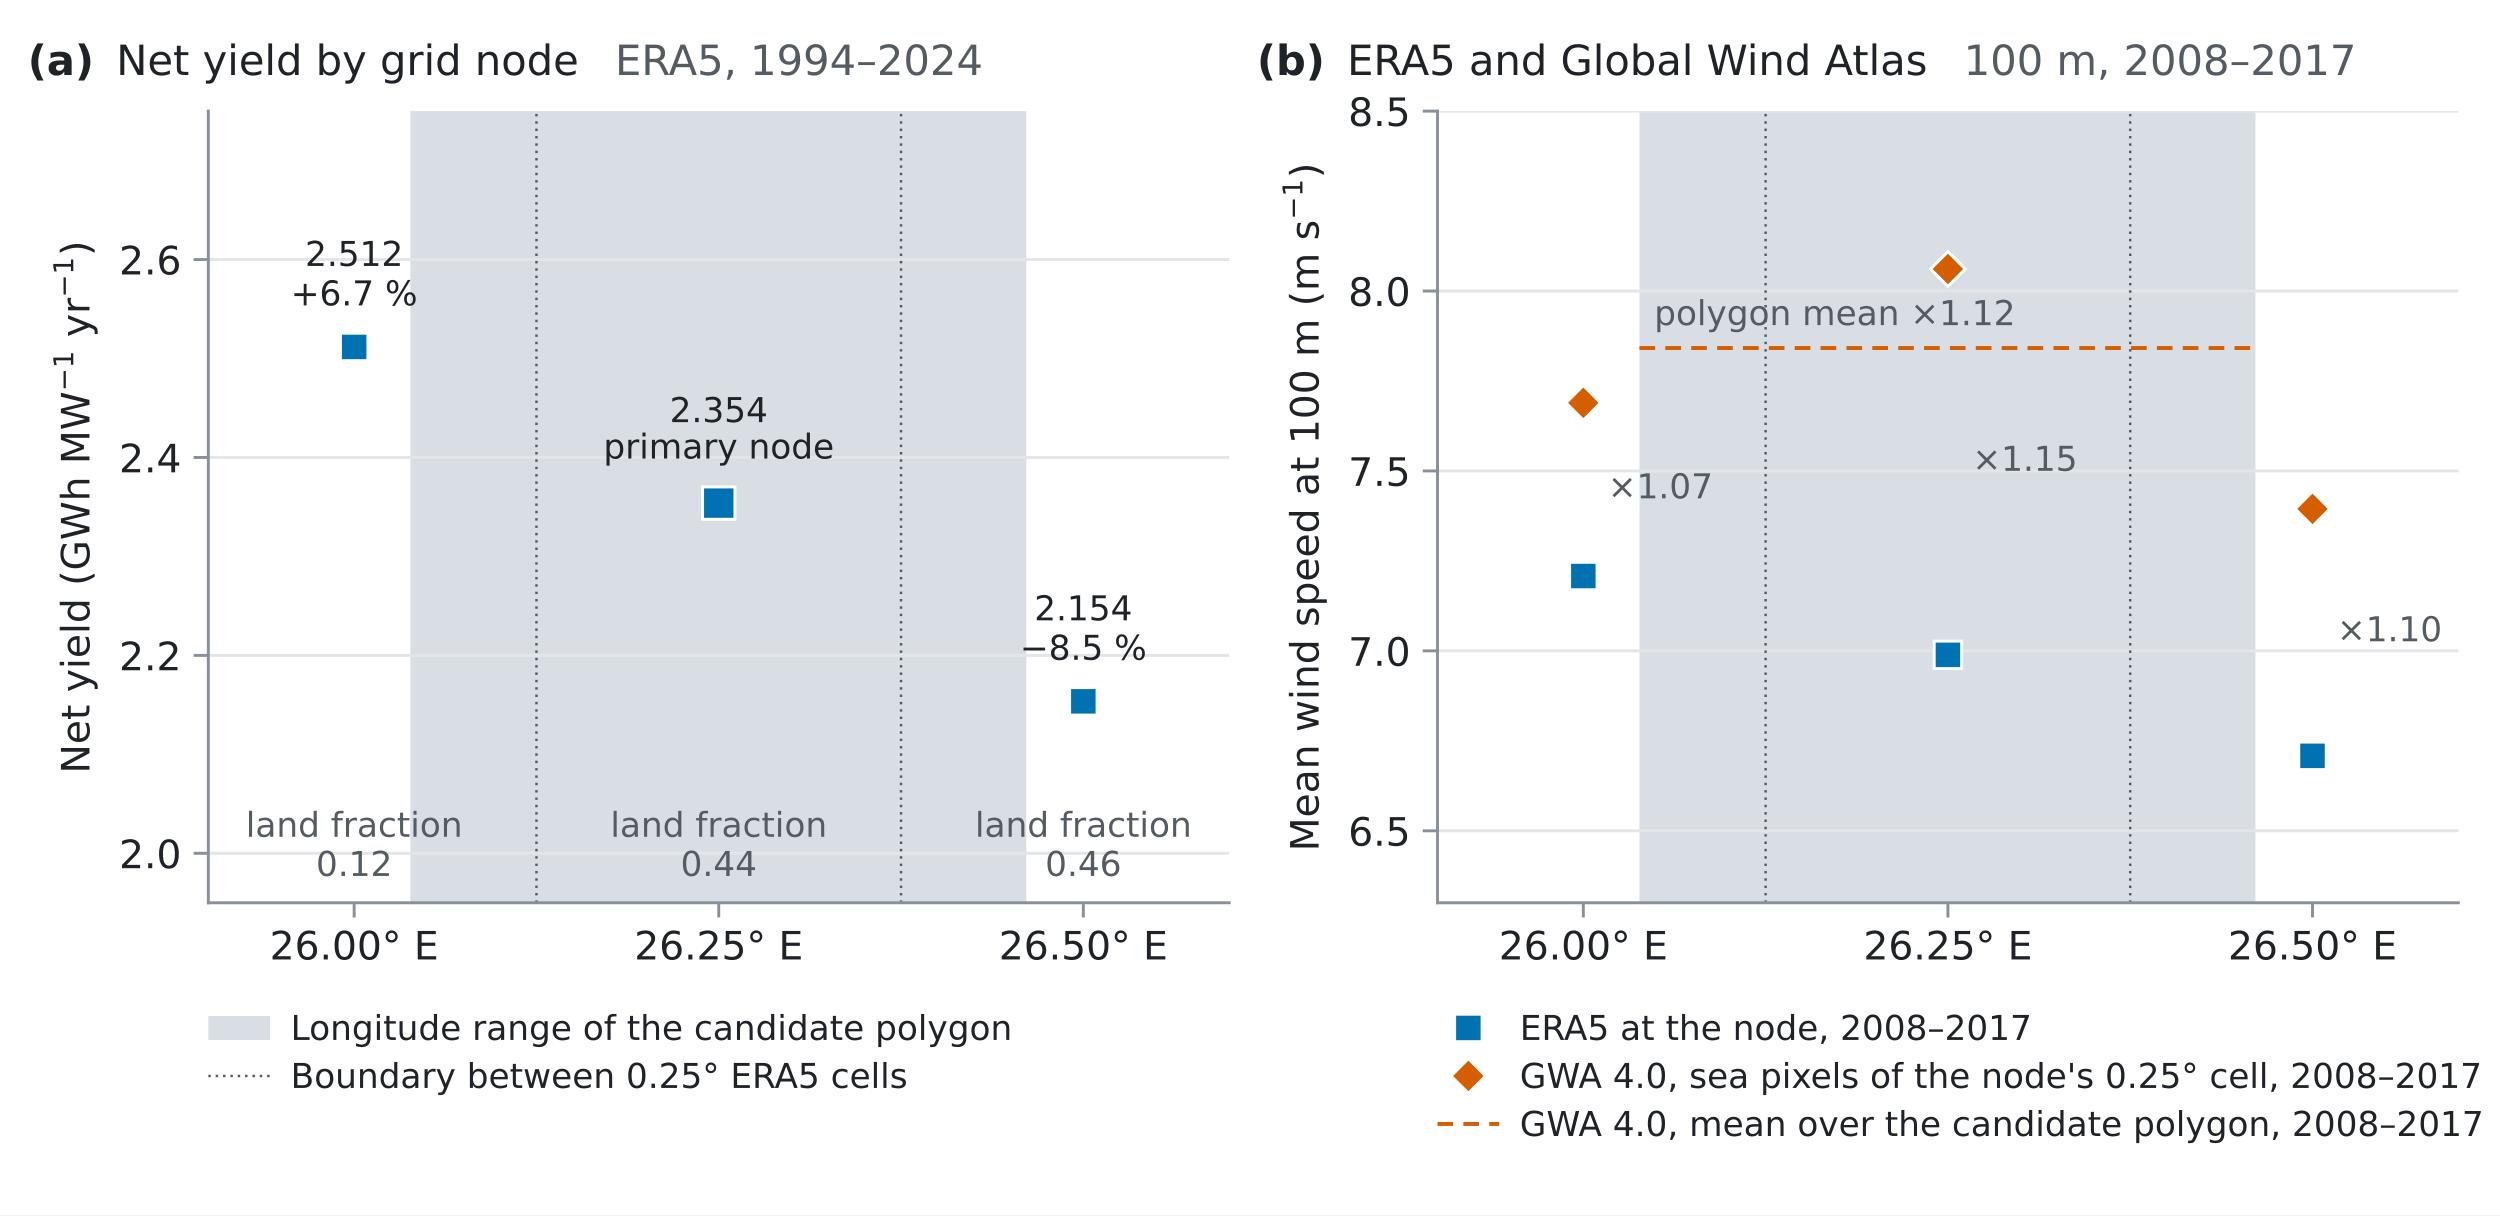
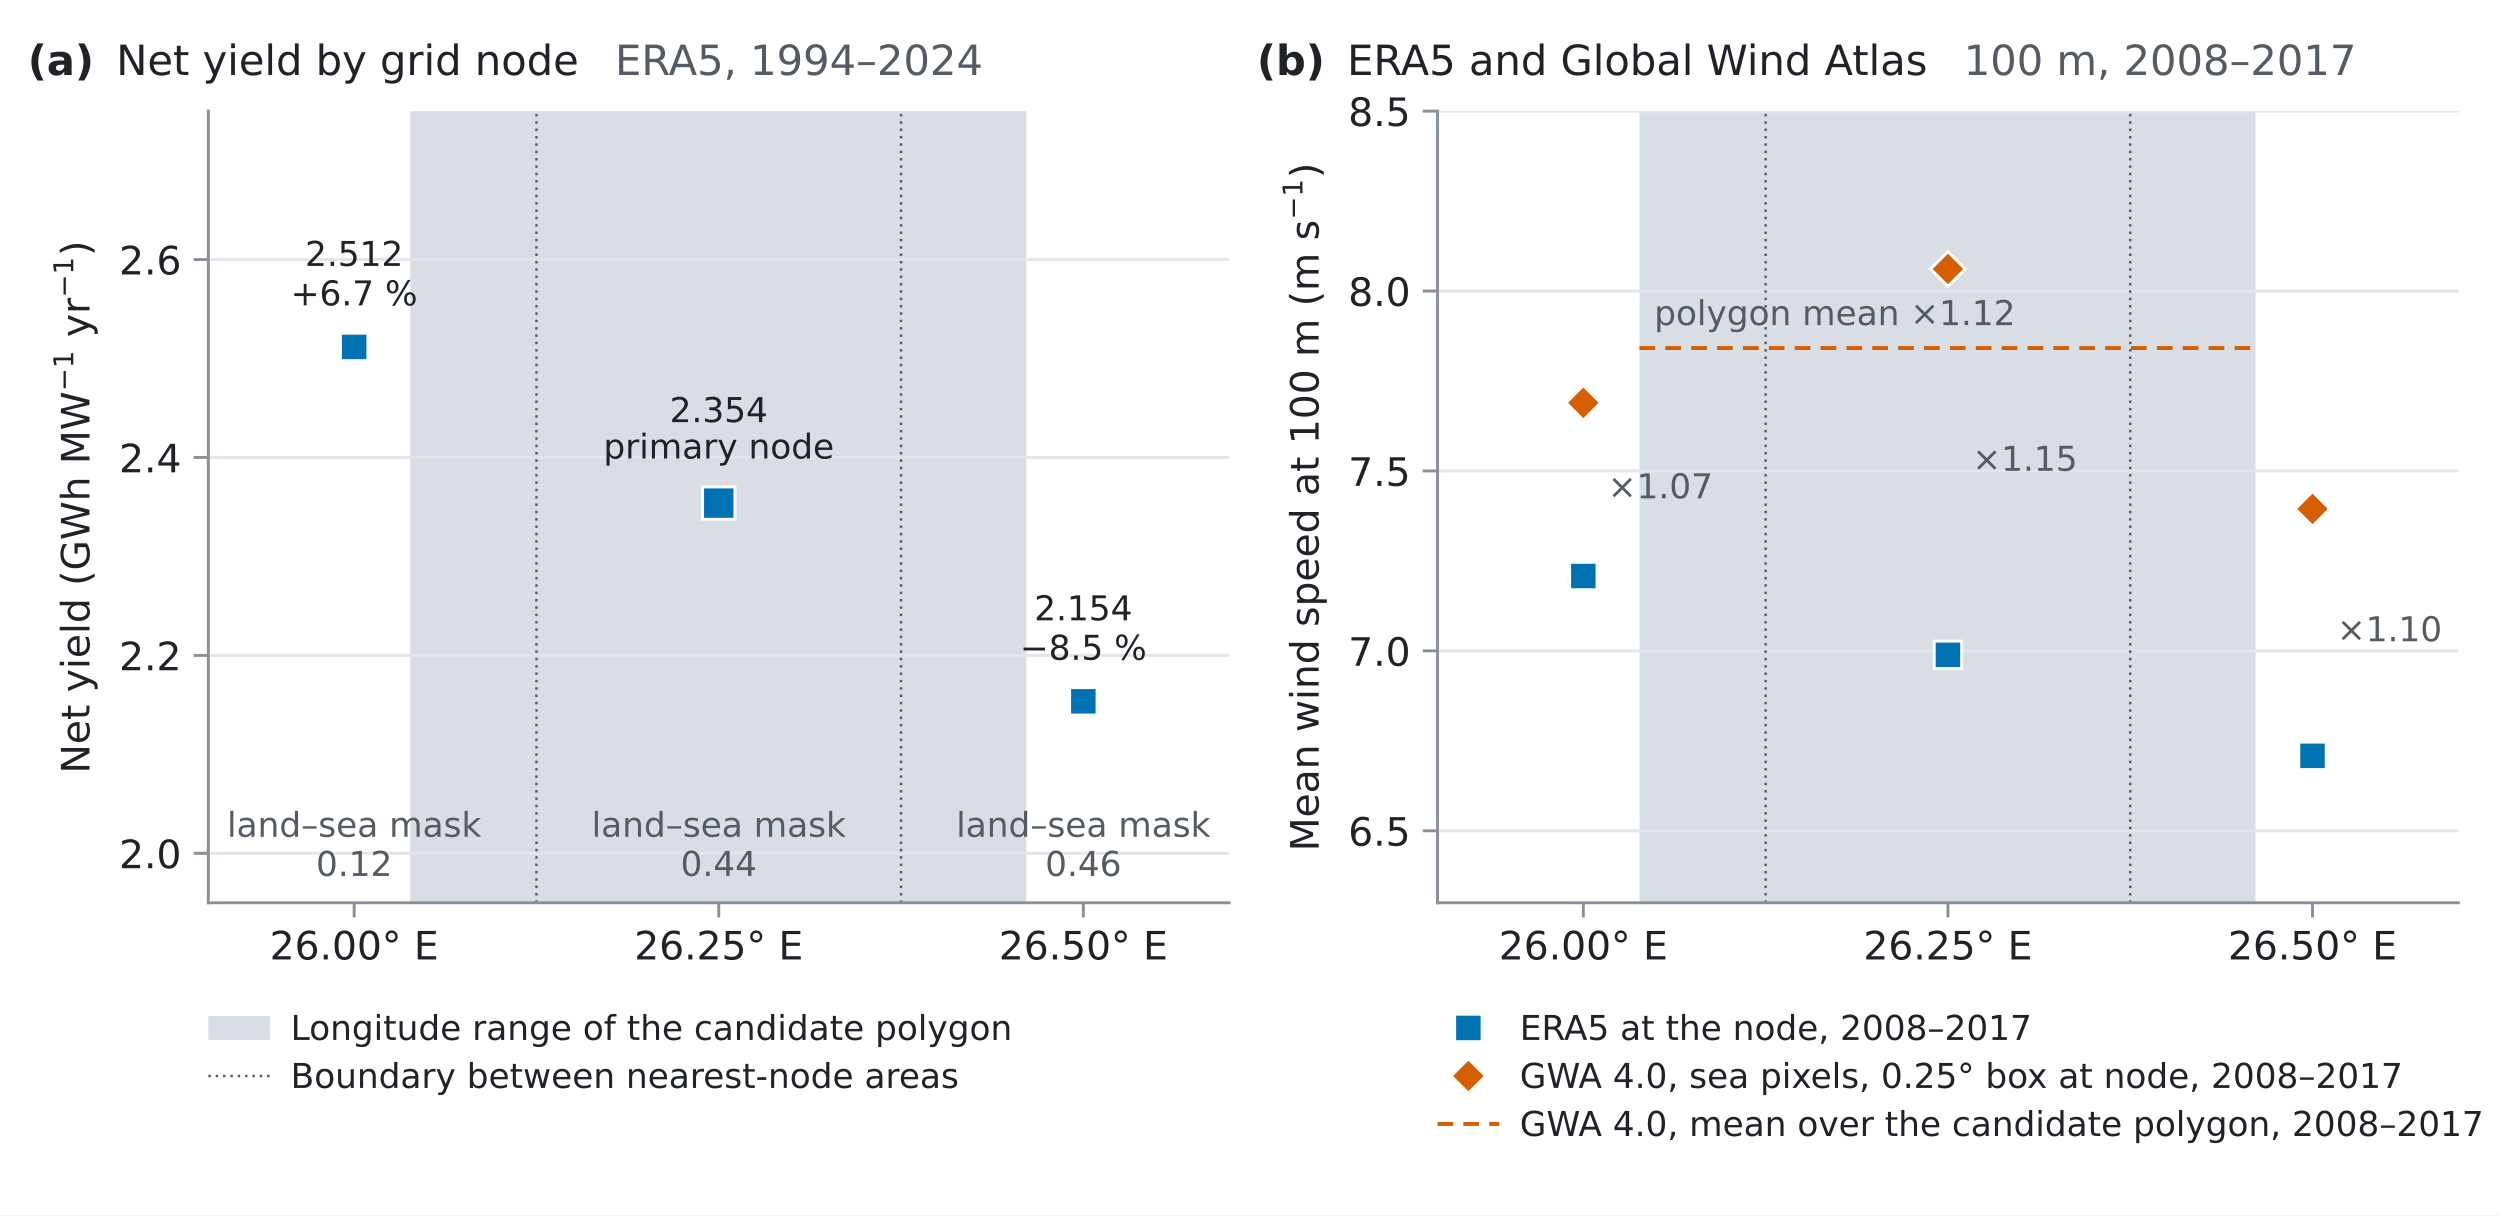
<svg xmlns="http://www.w3.org/2000/svg" xmlns:xlink="http://www.w3.org/1999/xlink" width="510.236pt" height="248.031pt" viewBox="0 0 510.236 248.031" version="1.1">
  <defs>
    <style type="text/css">*{stroke-linejoin: round; stroke-linecap: butt}</style>
  </defs>
  <g id="figure_1">
    <g id="patch_1">
      <path d="M 0 248.031  L 510.236 248.031  L 510.236 0  L 0 0  z " style="fill: #ffffff" />
    </g>
    <g id="axes_1">
      <g id="patch_2">
        <path d="M 42.52 184.252  L 250.866 184.252  L 250.866 22.677  L 42.52 22.677  L 42.52 184.252  z " style="fill: none" />
      </g>
      <g id="polygon_lon_range">
        <path d="M 83.743 184.252  L 209.465 184.252  L 209.465 22.677  L 83.743 22.677  z " clip-path="url(#p8b651e67a4)" style="fill: #d9dee5" />
      </g>
      <g id="matplotlib.axis_1">
        <g id="xtick_1">
          <g id="line2d_1">
            <defs>
              <path id="m0c9fbff83b" d="M 0 0  L 0 3  " style="stroke: #8a9099; stroke-width: 0.6" />
            </defs>
            <g>
              <use xlink:href="#m0c9fbff83b" x="72.283" y="184.252" style="fill: #8a9099; stroke: #8a9099; stroke-width: 0.6" />
            </g>
          </g>
          <g id="text_1">
            <text style="font-size: 8px; font-family: 'DejaVu Sans'; text-anchor: middle; fill: #1f2328" x="72.283" y="195.83" transform="rotate(-0 72.28347 195.8301)">26.00° E</text>
          </g>
        </g>
        <g id="xtick_2">
          <g id="line2d_2">
            <g>
              <use xlink:href="#m0c9fbff83b" x="146.693" y="184.252" style="fill: #8a9099; stroke: #8a9099; stroke-width: 0.6" />
            </g>
          </g>
          <g id="text_2">
            <text style="font-size: 8px; font-family: 'DejaVu Sans'; text-anchor: middle; fill: #1f2328" x="146.693" y="195.83" transform="rotate(-0 146.6929 195.8301)">26.25° E</text>
          </g>
        </g>
        <g id="xtick_3">
          <g id="line2d_3">
            <g>
              <use xlink:href="#m0c9fbff83b" x="221.102" y="184.252" style="fill: #8a9099; stroke: #8a9099; stroke-width: 0.6" />
            </g>
          </g>
          <g id="text_3">
            <text style="font-size: 8px; font-family: 'DejaVu Sans'; text-anchor: middle; fill: #1f2328" x="221.102" y="195.83" transform="rotate(-0 221.1024 195.8301)">26.50° E</text>
          </g>
        </g>
      </g>
      <g id="matplotlib.axis_2">
        <g id="ytick_1">
          <g id="line2d_4">
            <path d="M 42.52 174.154  L 250.866 174.154  " clip-path="url(#p8b651e67a4)" style="fill: none; stroke: #e3e5e8; stroke-width: 0.6; stroke-linecap: square" />
          </g>
          <g id="line2d_5">
            <defs>
              <path id="m2b6f2a20df" d="M 0 0  L -3 0  " style="stroke: #8a9099; stroke-width: 0.6" />
            </defs>
            <g>
              <use xlink:href="#m2b6f2a20df" x="42.52" y="174.154" style="fill: #8a9099; stroke: #8a9099; stroke-width: 0.6" />
            </g>
          </g>
          <g id="text_4">
            <text style="font-size: 8px; font-family: 'DejaVu Sans'; text-anchor: end; fill: #1f2328" x="37.02" y="177.193" transform="rotate(-0 37.01969 177.1926)">2.0</text>
          </g>
        </g>
        <g id="ytick_2">
          <g id="line2d_6">
            <path d="M 42.52 133.76  L 250.866 133.76  " clip-path="url(#p8b651e67a4)" style="fill: none; stroke: #e3e5e8; stroke-width: 0.6; stroke-linecap: square" />
          </g>
          <g id="line2d_7">
            <g>
              <use xlink:href="#m2b6f2a20df" x="42.52" y="133.76" style="fill: #8a9099; stroke: #8a9099; stroke-width: 0.6" />
            </g>
          </g>
          <g id="text_5">
            <text style="font-size: 8px; font-family: 'DejaVu Sans'; text-anchor: end; fill: #1f2328" x="37.02" y="136.799" transform="rotate(-0 37.01969 136.7989)">2.2</text>
          </g>
        </g>
        <g id="ytick_3">
          <g id="line2d_8">
            <path d="M 42.52 93.366  L 250.866 93.366  " clip-path="url(#p8b651e67a4)" style="fill: none; stroke: #e3e5e8; stroke-width: 0.6; stroke-linecap: square" />
          </g>
          <g id="line2d_9">
            <g>
              <use xlink:href="#m2b6f2a20df" x="42.52" y="93.366" style="fill: #8a9099; stroke: #8a9099; stroke-width: 0.6" />
            </g>
          </g>
          <g id="text_6">
            <text style="font-size: 8px; font-family: 'DejaVu Sans'; text-anchor: end; fill: #1f2328" x="37.02" y="96.405" transform="rotate(-0 37.01969 96.4052)">2.4</text>
          </g>
        </g>
        <g id="ytick_4">
          <g id="line2d_10">
            <path d="M 42.52 52.972  L 250.866 52.972  " clip-path="url(#p8b651e67a4)" style="fill: none; stroke: #e3e5e8; stroke-width: 0.6; stroke-linecap: square" />
          </g>
          <g id="line2d_11">
            <g>
              <use xlink:href="#m2b6f2a20df" x="42.52" y="52.972" style="fill: #8a9099; stroke: #8a9099; stroke-width: 0.6" />
            </g>
          </g>
          <g id="text_7">
            <text style="font-size: 8px; font-family: 'DejaVu Sans'; text-anchor: end; fill: #1f2328" x="37.02" y="56.012" transform="rotate(-0 37.01969 56.0115)">2.6</text>
          </g>
        </g>
        <g id="text_8">
          <g style="fill: #1f2328" transform="translate(18.87531 157.8646) rotate(-90)">
            <text>
              <tspan x="0" y="-0.616" style="font-size: 8px; font-family: 'DejaVu Sans'; fill: #1f2328">N</tspan>
              <tspan x="5.984" y="-0.616" style="font-size: 8px; font-family: 'DejaVu Sans'; fill: #1f2328">e</tspan>
              <tspan x="10.906" y="-0.616" style="font-size: 8px; font-family: 'DejaVu Sans'; fill: #1f2328">t</tspan>
              <tspan x="14.043" y="-0.616" style="font-size: 8px; font-family: 'DejaVu Sans'; fill: #1f2328"> </tspan>
              <tspan x="16.586" y="-0.616" style="font-size: 8px; font-family: 'DejaVu Sans'; fill: #1f2328">y</tspan>
              <tspan x="21.32" y="-0.616" style="font-size: 8px; font-family: 'DejaVu Sans'; fill: #1f2328">i</tspan>
              <tspan x="23.543" y="-0.616" style="font-size: 8px; font-family: 'DejaVu Sans'; fill: #1f2328">e</tspan>
              <tspan x="28.465" y="-0.616" style="font-size: 8px; font-family: 'DejaVu Sans'; fill: #1f2328">l</tspan>
              <tspan x="30.688" y="-0.616" style="font-size: 8px; font-family: 'DejaVu Sans'; fill: #1f2328">d</tspan>
              <tspan x="35.766" y="-0.616" style="font-size: 8px; font-family: 'DejaVu Sans'; fill: #1f2328"> </tspan>
              <tspan x="38.309" y="-0.616" style="font-size: 8px; font-family: 'DejaVu Sans'; fill: #1f2328">(</tspan>
              <tspan x="41.43" y="-0.616" style="font-size: 8px; font-family: 'DejaVu Sans'; fill: #1f2328">G</tspan>
              <tspan x="47.629" y="-0.616" style="font-size: 8px; font-family: 'DejaVu Sans'; fill: #1f2328">W</tspan>
              <tspan x="55.539" y="-0.616" style="font-size: 8px; font-family: 'DejaVu Sans'; fill: #1f2328">h</tspan>
              <tspan x="60.609" y="-0.616" style="font-size: 8px; font-family: 'DejaVu Sans'; fill: #1f2328"> </tspan>
              <tspan x="63.152" y="-0.616" style="font-size: 8px; font-family: 'DejaVu Sans'; fill: #1f2328">M</tspan>
              <tspan x="70.055" y="-0.616" style="font-size: 8px; font-family: 'DejaVu Sans'; fill: #1f2328">W</tspan>
              <tspan x="86.515" y="-0.616" style="font-size: 8px; font-family: 'DejaVu Sans'; fill: #1f2328"> </tspan>
              <tspan x="89.058" y="-0.616" style="font-size: 8px; font-family: 'DejaVu Sans'; fill: #1f2328">y</tspan>
              <tspan x="93.793" y="-0.616" style="font-size: 8px; font-family: 'DejaVu Sans'; fill: #1f2328">r</tspan>
              <tspan x="105.632" y="-0.616" style="font-size: 8px; font-family: 'DejaVu Sans'; fill: #1f2328">)</tspan>
              <tspan x="78.041" y="-3.92" style="font-size: 5.6px; font-family: 'DejaVu Sans'; fill: #1f2328">−</tspan>
              <tspan x="82.734" y="-3.92" style="font-size: 5.6px; font-family: 'DejaVu Sans'; fill: #1f2328">1</tspan>
              <tspan x="97.158" y="-3.92" style="font-size: 5.6px; font-family: 'DejaVu Sans'; fill: #1f2328">−</tspan>
              <tspan x="101.85" y="-3.92" style="font-size: 5.6px; font-family: 'DejaVu Sans'; fill: #1f2328">1</tspan>
            </text>
          </g>
        </g>
      </g>
      <g id="cell_boundary">
        <path d="M 109.488 184.252  L 109.488 22.677  " clip-path="url(#p8b651e67a4)" style="fill: none; stroke-dasharray: 0.5,1; stroke-dashoffset: 0; stroke: #555b63; stroke-width: 0.5" />
      </g>
      <g id="cell_boundary">
        <path d="M 183.898 184.252  L 183.898 22.677  " clip-path="url(#p8b651e67a4)" style="fill: none; stroke-dasharray: 0.5,1; stroke-dashoffset: 0; stroke: #555b63; stroke-width: 0.5" />
      </g>
      <g id="patch_3">
        <path d="M 42.52 184.252  L 42.52 22.677  " style="fill: none; stroke: #8a9099; stroke-width: 0.6; stroke-linejoin: miter; stroke-linecap: square" />
      </g>
      <g id="patch_4">
        <path d="M 42.52 184.252  L 250.866 184.252  " style="fill: none; stroke: #8a9099; stroke-width: 0.6; stroke-linejoin: miter; stroke-linecap: square" />
      </g>
      <g id="node_W">
        <defs>
          <path id="m97f164eac9" d="M -2.8 2.8  L 2.8 2.8  L 2.8 -2.8  L -2.8 -2.8  z " style="stroke: #ffffff; stroke-width: 0.6; stroke-linejoin: miter" />
        </defs>
        <g clip-path="url(#p8b651e67a4)">
          <use xlink:href="#m97f164eac9" x="72.283" y="70.808" style="fill: #0072b2; stroke: #ffffff; stroke-width: 0.6; stroke-linejoin: miter" />
        </g>
      </g>
      <g id="text_9">
        <text style="font-size: 7px; font-family: 'DejaVu Sans'; fill: #1f2328" transform="translate(62.26362 54.28118)">2.512</text>
        <text style="font-size: 7px; font-family: 'DejaVu Sans'; fill: #1f2328" transform="translate(59.34659 62.33118)">+6.7 %</text>
      </g>
      <g id="text_10">
-         <text style="font-size: 7px; font-family: 'DejaVu Sans'; fill: #555b63" transform="translate(50.16948 170.7867)">land fraction</text>
+         <text style="font-size: 7px; font-family: 'DejaVu Sans'; fill: #555b63" transform="translate(46.33807 170.7867)">land–sea mask</text>
        <text style="font-size: 7px; font-family: 'DejaVu Sans'; fill: #555b63" transform="translate(64.4905 178.7749)">0.12</text>
      </g>
      <g id="node_C">
        <defs>
          <path id="m00de0e5985" d="M -3.3 3.3  L 3.3 3.3  L 3.3 -3.3  L -3.3 -3.3  z " style="stroke: #ffffff; stroke-width: 0.6; stroke-linejoin: miter" />
        </defs>
        <g clip-path="url(#p8b651e67a4)">
          <use xlink:href="#m00de0e5985" x="146.693" y="102.682" style="fill: #0072b2; stroke: #ffffff; stroke-width: 0.6; stroke-linejoin: miter" />
        </g>
      </g>
      <g id="text_11">
        <text style="font-size: 7px; font-family: 'DejaVu Sans'; fill: #1f2328" transform="translate(136.6731 86.15506)">2.354</text>
        <text style="font-size: 7px; font-family: 'DejaVu Sans'; fill: #1f2328" transform="translate(123.1478 93.58873)">primary node</text>
      </g>
      <g id="text_12">
-         <text style="font-size: 7px; font-family: 'DejaVu Sans'; fill: #555b63" transform="translate(124.5789 170.7867)">land fraction</text>
+         <text style="font-size: 7px; font-family: 'DejaVu Sans'; fill: #555b63" transform="translate(120.7475 170.7867)">land–sea mask</text>
        <text style="font-size: 7px; font-family: 'DejaVu Sans'; fill: #555b63" transform="translate(138.8999 178.7749)">0.44</text>
      </g>
      <g id="node_E">
        <g clip-path="url(#p8b651e67a4)">
          <use xlink:href="#m97f164eac9" x="221.102" y="143.139" style="fill: #0072b2; stroke: #ffffff; stroke-width: 0.6; stroke-linejoin: miter" />
        </g>
      </g>
      <g id="text_13">
        <text style="font-size: 7px; font-family: 'DejaVu Sans'; fill: #1f2328" transform="translate(211.0825 126.6123)">2.154</text>
        <text style="font-size: 7px; font-family: 'DejaVu Sans'; fill: #1f2328" transform="translate(208.1655 134.6623)">−8.5 %</text>
      </g>
      <g id="text_14">
-         <text style="font-size: 7px; font-family: 'DejaVu Sans'; fill: #555b63" transform="translate(198.9884 170.7867)">land fraction</text>
+         <text style="font-size: 7px; font-family: 'DejaVu Sans'; fill: #555b63" transform="translate(195.157 170.7867)">land–sea mask</text>
        <text style="font-size: 7px; font-family: 'DejaVu Sans'; fill: #555b63" transform="translate(213.3094 178.7749)">0.46</text>
      </g>
    </g>
    <g id="axes_2">
      <g id="patch_5">
        <path d="M 293.386 184.252  L 501.732 184.252  L 501.732 22.677  L 293.386 22.677  L 293.386 184.252  z " style="fill: none" />
      </g>
      <g id="polygon_lon_range">
        <path d="M 334.609 184.252  L 460.331 184.252  L 460.331 22.677  L 334.609 22.677  z " clip-path="url(#p2dc40090d6)" style="fill: #d9dee5" />
      </g>
      <g id="matplotlib.axis_3">
        <g id="xtick_4">
          <g id="line2d_12">
            <g>
              <use xlink:href="#m0c9fbff83b" x="323.15" y="184.252" style="fill: #8a9099; stroke: #8a9099; stroke-width: 0.6" />
            </g>
          </g>
          <g id="text_15">
            <text style="font-size: 8px; font-family: 'DejaVu Sans'; text-anchor: middle; fill: #1f2328" x="323.15" y="195.83" transform="rotate(-0 323.1496 195.8301)">26.00° E</text>
          </g>
        </g>
        <g id="xtick_5">
          <g id="line2d_13">
            <g>
              <use xlink:href="#m0c9fbff83b" x="397.559" y="184.252" style="fill: #8a9099; stroke: #8a9099; stroke-width: 0.6" />
            </g>
          </g>
          <g id="text_16">
            <text style="font-size: 8px; font-family: 'DejaVu Sans'; text-anchor: middle; fill: #1f2328" x="397.559" y="195.83" transform="rotate(-0 397.5591 195.8301)">26.25° E</text>
          </g>
        </g>
        <g id="xtick_6">
          <g id="line2d_14">
            <g>
              <use xlink:href="#m0c9fbff83b" x="471.969" y="184.252" style="fill: #8a9099; stroke: #8a9099; stroke-width: 0.6" />
            </g>
          </g>
          <g id="text_17">
            <text style="font-size: 8px; font-family: 'DejaVu Sans'; text-anchor: middle; fill: #1f2328" x="471.969" y="195.83" transform="rotate(-0 471.9685 195.8301)">26.50° E</text>
          </g>
        </g>
      </g>
      <g id="matplotlib.axis_4">
        <g id="ytick_5">
          <g id="line2d_15">
            <path d="M 293.386 169.563  L 501.732 169.563  " clip-path="url(#p2dc40090d6)" style="fill: none; stroke: #e3e5e8; stroke-width: 0.6; stroke-linecap: square" />
          </g>
          <g id="line2d_16">
            <g>
              <use xlink:href="#m2b6f2a20df" x="293.386" y="169.563" style="fill: #8a9099; stroke: #8a9099; stroke-width: 0.6" />
            </g>
          </g>
          <g id="text_18">
            <text style="font-size: 8px; font-family: 'DejaVu Sans'; text-anchor: end; fill: #1f2328" x="287.886" y="172.602" transform="rotate(-0 287.8858 172.6024)">6.5</text>
          </g>
        </g>
        <g id="ytick_6">
          <g id="line2d_17">
            <path d="M 293.386 132.842  L 501.732 132.842  " clip-path="url(#p2dc40090d6)" style="fill: none; stroke: #e3e5e8; stroke-width: 0.6; stroke-linecap: square" />
          </g>
          <g id="line2d_18">
            <g>
              <use xlink:href="#m2b6f2a20df" x="293.386" y="132.842" style="fill: #8a9099; stroke: #8a9099; stroke-width: 0.6" />
            </g>
          </g>
          <g id="text_19">
            <text style="font-size: 8px; font-family: 'DejaVu Sans'; text-anchor: end; fill: #1f2328" x="287.886" y="135.881" transform="rotate(-0 287.8858 135.8809)">7.0</text>
          </g>
        </g>
        <g id="ytick_7">
          <g id="line2d_19">
            <path d="M 293.386 96.12  L 501.732 96.12  " clip-path="url(#p2dc40090d6)" style="fill: none; stroke: #e3e5e8; stroke-width: 0.6; stroke-linecap: square" />
          </g>
          <g id="line2d_20">
            <g>
              <use xlink:href="#m2b6f2a20df" x="293.386" y="96.12" style="fill: #8a9099; stroke: #8a9099; stroke-width: 0.6" />
            </g>
          </g>
          <g id="text_20">
            <text style="font-size: 8px; font-family: 'DejaVu Sans'; text-anchor: end; fill: #1f2328" x="287.886" y="99.159" transform="rotate(-0 287.8858 99.15932)">7.5</text>
          </g>
        </g>
        <g id="ytick_8">
          <g id="line2d_21">
            <path d="M 293.386 59.399  L 501.732 59.399  " clip-path="url(#p2dc40090d6)" style="fill: none; stroke: #e3e5e8; stroke-width: 0.6; stroke-linecap: square" />
          </g>
          <g id="line2d_22">
            <g>
              <use xlink:href="#m2b6f2a20df" x="293.386" y="59.399" style="fill: #8a9099; stroke: #8a9099; stroke-width: 0.6" />
            </g>
          </g>
          <g id="text_21">
            <text style="font-size: 8px; font-family: 'DejaVu Sans'; text-anchor: end; fill: #1f2328" x="287.886" y="62.438" transform="rotate(-0 287.8858 62.43777)">8.0</text>
          </g>
        </g>
        <g id="ytick_9">
          <g id="line2d_23">
            <path d="M 293.386 22.677  L 501.732 22.677  " clip-path="url(#p2dc40090d6)" style="fill: none; stroke: #e3e5e8; stroke-width: 0.6; stroke-linecap: square" />
          </g>
          <g id="line2d_24">
            <g>
              <use xlink:href="#m2b6f2a20df" x="293.386" y="22.677" style="fill: #8a9099; stroke: #8a9099; stroke-width: 0.6" />
            </g>
          </g>
          <g id="text_22">
            <text style="font-size: 8px; font-family: 'DejaVu Sans'; text-anchor: end; fill: #1f2328" x="287.886" y="25.716" transform="rotate(-0 287.8858 25.71623)">8.5</text>
          </g>
        </g>
        <g id="text_23">
          <g style="fill: #1f2328" transform="translate(269.7415 173.7446) rotate(-90)">
            <text>
              <tspan x="0" y="-0.616" style="font-size: 8px; font-family: 'DejaVu Sans'; fill: #1f2328">M</tspan>
              <tspan x="6.902" y="-0.616" style="font-size: 8px; font-family: 'DejaVu Sans'; fill: #1f2328">e</tspan>
              <tspan x="11.824" y="-0.616" style="font-size: 8px; font-family: 'DejaVu Sans'; fill: #1f2328">a</tspan>
              <tspan x="16.727" y="-0.616" style="font-size: 8px; font-family: 'DejaVu Sans'; fill: #1f2328">n</tspan>
              <tspan x="21.797" y="-0.616" style="font-size: 8px; font-family: 'DejaVu Sans'; fill: #1f2328"> </tspan>
              <tspan x="24.34" y="-0.616" style="font-size: 8px; font-family: 'DejaVu Sans'; fill: #1f2328">w</tspan>
              <tspan x="30.883" y="-0.616" style="font-size: 8px; font-family: 'DejaVu Sans'; fill: #1f2328">i</tspan>
              <tspan x="33.105" y="-0.616" style="font-size: 8px; font-family: 'DejaVu Sans'; fill: #1f2328">n</tspan>
              <tspan x="38.176" y="-0.616" style="font-size: 8px; font-family: 'DejaVu Sans'; fill: #1f2328">d</tspan>
              <tspan x="43.254" y="-0.616" style="font-size: 8px; font-family: 'DejaVu Sans'; fill: #1f2328"> </tspan>
              <tspan x="45.797" y="-0.616" style="font-size: 8px; font-family: 'DejaVu Sans'; fill: #1f2328">s</tspan>
              <tspan x="49.965" y="-0.616" style="font-size: 8px; font-family: 'DejaVu Sans'; fill: #1f2328">p</tspan>
              <tspan x="55.043" y="-0.616" style="font-size: 8px; font-family: 'DejaVu Sans'; fill: #1f2328">e</tspan>
              <tspan x="59.965" y="-0.616" style="font-size: 8px; font-family: 'DejaVu Sans'; fill: #1f2328">e</tspan>
              <tspan x="64.887" y="-0.616" style="font-size: 8px; font-family: 'DejaVu Sans'; fill: #1f2328">d</tspan>
              <tspan x="69.965" y="-0.616" style="font-size: 8px; font-family: 'DejaVu Sans'; fill: #1f2328"> </tspan>
              <tspan x="72.508" y="-0.616" style="font-size: 8px; font-family: 'DejaVu Sans'; fill: #1f2328">a</tspan>
              <tspan x="77.41" y="-0.616" style="font-size: 8px; font-family: 'DejaVu Sans'; fill: #1f2328">t</tspan>
              <tspan x="80.547" y="-0.616" style="font-size: 8px; font-family: 'DejaVu Sans'; fill: #1f2328"> </tspan>
              <tspan x="83.09" y="-0.616" style="font-size: 8px; font-family: 'DejaVu Sans'; fill: #1f2328">1</tspan>
              <tspan x="88.18" y="-0.616" style="font-size: 8px; font-family: 'DejaVu Sans'; fill: #1f2328">0</tspan>
              <tspan x="93.27" y="-0.616" style="font-size: 8px; font-family: 'DejaVu Sans'; fill: #1f2328">0</tspan>
              <tspan x="98.359" y="-0.616" style="font-size: 8px; font-family: 'DejaVu Sans'; fill: #1f2328"> </tspan>
              <tspan x="100.902" y="-0.616" style="font-size: 8px; font-family: 'DejaVu Sans'; fill: #1f2328">m</tspan>
              <tspan x="108.695" y="-0.616" style="font-size: 8px; font-family: 'DejaVu Sans'; fill: #1f2328"> </tspan>
              <tspan x="111.238" y="-0.616" style="font-size: 8px; font-family: 'DejaVu Sans'; fill: #1f2328">(</tspan>
              <tspan x="114.359" y="-0.616" style="font-size: 8px; font-family: 'DejaVu Sans'; fill: #1f2328">m</tspan>
              <tspan x="122.152" y="-0.616" style="font-size: 8px; font-family: 'DejaVu Sans'; fill: #1f2328"> </tspan>
              <tspan x="124.695" y="-0.616" style="font-size: 8px; font-family: 'DejaVu Sans'; fill: #1f2328">s</tspan>
              <tspan x="137.414" y="-0.616" style="font-size: 8px; font-family: 'DejaVu Sans'; fill: #1f2328">)</tspan>
              <tspan x="128.94" y="-3.92" style="font-size: 5.6px; font-family: 'DejaVu Sans'; fill: #1f2328">−</tspan>
              <tspan x="133.632" y="-3.92" style="font-size: 5.6px; font-family: 'DejaVu Sans'; fill: #1f2328">1</tspan>
            </text>
          </g>
        </g>
      </g>
      <g id="cell_boundary">
        <path d="M 360.354 184.252  L 360.354 22.677  " clip-path="url(#p2dc40090d6)" style="fill: none; stroke-dasharray: 0.5,1; stroke-dashoffset: 0; stroke: #555b63; stroke-width: 0.5" />
      </g>
      <g id="cell_boundary">
        <path d="M 434.764 184.252  L 434.764 22.677  " clip-path="url(#p2dc40090d6)" style="fill: none; stroke-dasharray: 0.5,1; stroke-dashoffset: 0; stroke: #555b63; stroke-width: 0.5" />
      </g>
      <g id="gwa_polygon_mean">
        <path d="M 334.609 71.032  L 460.331 71.032  " clip-path="url(#p2dc40090d6)" style="fill: none; stroke-dasharray: 3.2,2.08; stroke-dashoffset: 0; stroke: #d55e00; stroke-width: 0.8" />
      </g>
      <g id="patch_6">
        <path d="M 293.386 184.252  L 293.386 22.677  " style="fill: none; stroke: #8a9099; stroke-width: 0.6; stroke-linejoin: miter; stroke-linecap: square" />
      </g>
      <g id="patch_7">
        <path d="M 293.386 184.252  L 501.732 184.252  " style="fill: none; stroke: #8a9099; stroke-width: 0.6; stroke-linejoin: miter; stroke-linecap: square" />
      </g>
      <g id="era5_u100">
        <g clip-path="url(#p2dc40090d6)">
          <use xlink:href="#m97f164eac9" x="323.15" y="117.564" style="fill: #0072b2; stroke: #ffffff; stroke-width: 0.6; stroke-linejoin: miter" />
          <use xlink:href="#m97f164eac9" x="397.559" y="133.653" style="fill: #0072b2; stroke: #ffffff; stroke-width: 0.6; stroke-linejoin: miter" />
          <use xlink:href="#m97f164eac9" x="471.969" y="154.263" style="fill: #0072b2; stroke: #ffffff; stroke-width: 0.6; stroke-linejoin: miter" />
        </g>
      </g>
      <g id="gwa_cell_sea">
        <defs>
          <path id="m30abb480dc" d="M -0 3.536  L 3.536 0  L 0 -3.536  L -3.536 -0  z " style="stroke: #ffffff; stroke-width: 0.6; stroke-linejoin: miter" />
        </defs>
        <g clip-path="url(#p2dc40090d6)">
          <use xlink:href="#m30abb480dc" x="323.15" y="82.215" style="fill: #d55e00; stroke: #ffffff; stroke-width: 0.6; stroke-linejoin: miter" />
          <use xlink:href="#m30abb480dc" x="397.559" y="54.898" style="fill: #d55e00; stroke: #ffffff; stroke-width: 0.6; stroke-linejoin: miter" />
          <use xlink:href="#m30abb480dc" x="471.969" y="103.864" style="fill: #d55e00; stroke: #ffffff; stroke-width: 0.6; stroke-linejoin: miter" />
        </g>
      </g>
      <g id="ratio_W">
        <text style="font-size: 7px; font-family: 'DejaVu Sans'; text-anchor: start; fill: #555b63" x="328.15" y="101.708" transform="rotate(-0 328.1496 101.708)">×1.07</text>
      </g>
      <g id="ratio_C">
        <text style="font-size: 7px; font-family: 'DejaVu Sans'; text-anchor: start; fill: #555b63" x="402.559" y="96.094" transform="rotate(-0 402.5591 96.09386)">×1.15</text>
      </g>
      <g id="ratio_E">
        <text style="font-size: 7px; font-family: 'DejaVu Sans'; text-anchor: start; fill: #555b63" x="476.969" y="130.882" transform="rotate(-0 476.9685 130.8819)">×1.10</text>
      </g>
      <g id="ratio_polygon">
        <text style="font-size: 7px; font-family: 'DejaVu Sans'; text-anchor: start; fill: #555b63" x="337.609" y="66.35" transform="rotate(-0 337.6087 66.35049)">polygon mean ×1.12</text>
      </g>
    </g>
    <g id="text_24">
      <text style="font-weight: 700; font-size: 8.5px; font-family: 'DejaVu Sans'; text-anchor: start; fill: #1f2328" x="5.669" y="15.307" transform="rotate(-0 5.669291 15.30709)">(a)</text>
    </g>
    <g id="text_25">
      <text style="font-size: 8.5px; font-family: 'DejaVu Sans'; text-anchor: start; fill: #1f2328" x="23.727" y="15.307" transform="rotate(-0 23.72722 15.30709)">Net yield by grid node</text>
    </g>
    <g id="text_26">
      <text style="font-size: 8.5px; font-family: 'DejaVu Sans'; text-anchor: start; fill: #555b63" x="125.53" y="15.307" transform="rotate(-0 125.5298 15.30709)">ERA5, 1994–2024</text>
    </g>
    <g id="text_27">
      <text style="font-weight: 700; font-size: 8.5px; font-family: 'DejaVu Sans'; text-anchor: start; fill: #1f2328" x="256.535" y="15.307" transform="rotate(-0 256.5354 15.30709)">(b)</text>
    </g>
    <g id="text_28">
      <text style="font-size: 8.5px; font-family: 'DejaVu Sans'; text-anchor: start; fill: #1f2328" x="274.942" y="15.307" transform="rotate(-0 274.9421 15.30709)">ERA5 and Global Wind Atlas</text>
    </g>
    <g id="text_29">
      <text style="font-size: 8.5px; font-family: 'DejaVu Sans'; text-anchor: start; fill: #555b63" x="400.786" y="15.307" transform="rotate(-0 400.7859 15.30709)">100 m, 2008–2017</text>
    </g>
    <g id="legend_1">
      <g id="line2d_25">
        <g>
          <use xlink:href="#m97f164eac9" x="299.686" y="209.798" style="fill: #0072b2; stroke: #ffffff; stroke-width: 0.6; stroke-linejoin: miter" />
        </g>
      </g>
      <g id="text_30">
        <text style="font-size: 7px; font-family: 'DejaVu Sans'; text-anchor: start; fill: #1f2328" x="310.186" y="212.248" transform="rotate(-0 310.1858 212.248)">ERA5 at the node, 2008–2017</text>
      </g>
      <g id="line2d_26">
        <g>
          <use xlink:href="#m30abb480dc" x="299.686" y="219.599" style="fill: #d55e00; stroke: #ffffff; stroke-width: 0.6; stroke-linejoin: miter" />
        </g>
      </g>
      <g id="text_31">
-         <text style="font-size: 7px; font-family: 'DejaVu Sans'; text-anchor: start; fill: #1f2328" x="310.186" y="222.049" transform="rotate(-0 310.1858 222.0486)">GWA 4.0, sea pixels of the node's 0.25° cell, 2008–2017</text>
+         <text style="font-size: 7px; font-family: 'DejaVu Sans'; text-anchor: start; fill: #1f2328" x="310.186" y="222.049" transform="rotate(-0 310.1858 222.0486)">GWA 4.0, sea pixels, 0.25° box at node, 2008–2017</text>
      </g>
      <g id="line2d_27">
        <path d="M 293.386 229.399  L 299.686 229.399  L 305.986 229.399  " style="fill: none; stroke-dasharray: 3.2,2.08; stroke-dashoffset: 0; stroke: #d55e00; stroke-width: 0.8" />
      </g>
      <g id="text_32">
        <text style="font-size: 7px; font-family: 'DejaVu Sans'; text-anchor: start; fill: #1f2328" x="310.186" y="231.849" transform="rotate(-0 310.1858 231.8491)">GWA 4.0, mean over the candidate polygon, 2008–2017</text>
      </g>
    </g>
    <g id="legend_2">
      <g id="patch_8">
        <path d="M 42.52 212.248  L 55.12 212.248  L 55.12 207.348  L 42.52 207.348  z " style="fill: #d9dee5" />
      </g>
      <g id="text_33">
        <text style="font-size: 7px; font-family: 'DejaVu Sans'; text-anchor: start; fill: #1f2328" x="59.32" y="212.248" transform="rotate(-0 59.31968 212.248)">Longitude range of the candidate polygon</text>
      </g>
      <g id="line2d_28">
        <path d="M 42.52 219.599  L 48.82 219.599  L 55.12 219.599  " style="fill: none; stroke-dasharray: 0.5,1; stroke-dashoffset: 0; stroke: #555b63; stroke-width: 0.5" />
      </g>
      <g id="text_34">
-         <text style="font-size: 7px; font-family: 'DejaVu Sans'; text-anchor: start; fill: #1f2328" x="59.32" y="222.049" transform="rotate(-0 59.31968 222.0486)">Boundary between 0.25° ERA5 cells</text>
+         <text style="font-size: 7px; font-family: 'DejaVu Sans'; text-anchor: start; fill: #1f2328" x="59.32" y="222.049" transform="rotate(-0 59.31968 222.0486)">Boundary between nearest-node areas</text>
      </g>
    </g>
  </g>
  <defs>
    <clipPath id="p8b651e67a4">
      <rect x="42.52" y="22.677" width="208.346" height="161.575" />
    </clipPath>
    <clipPath id="p2dc40090d6">
      <rect x="293.386" y="22.677" width="208.346" height="161.575" />
    </clipPath>
  </defs>
</svg>
